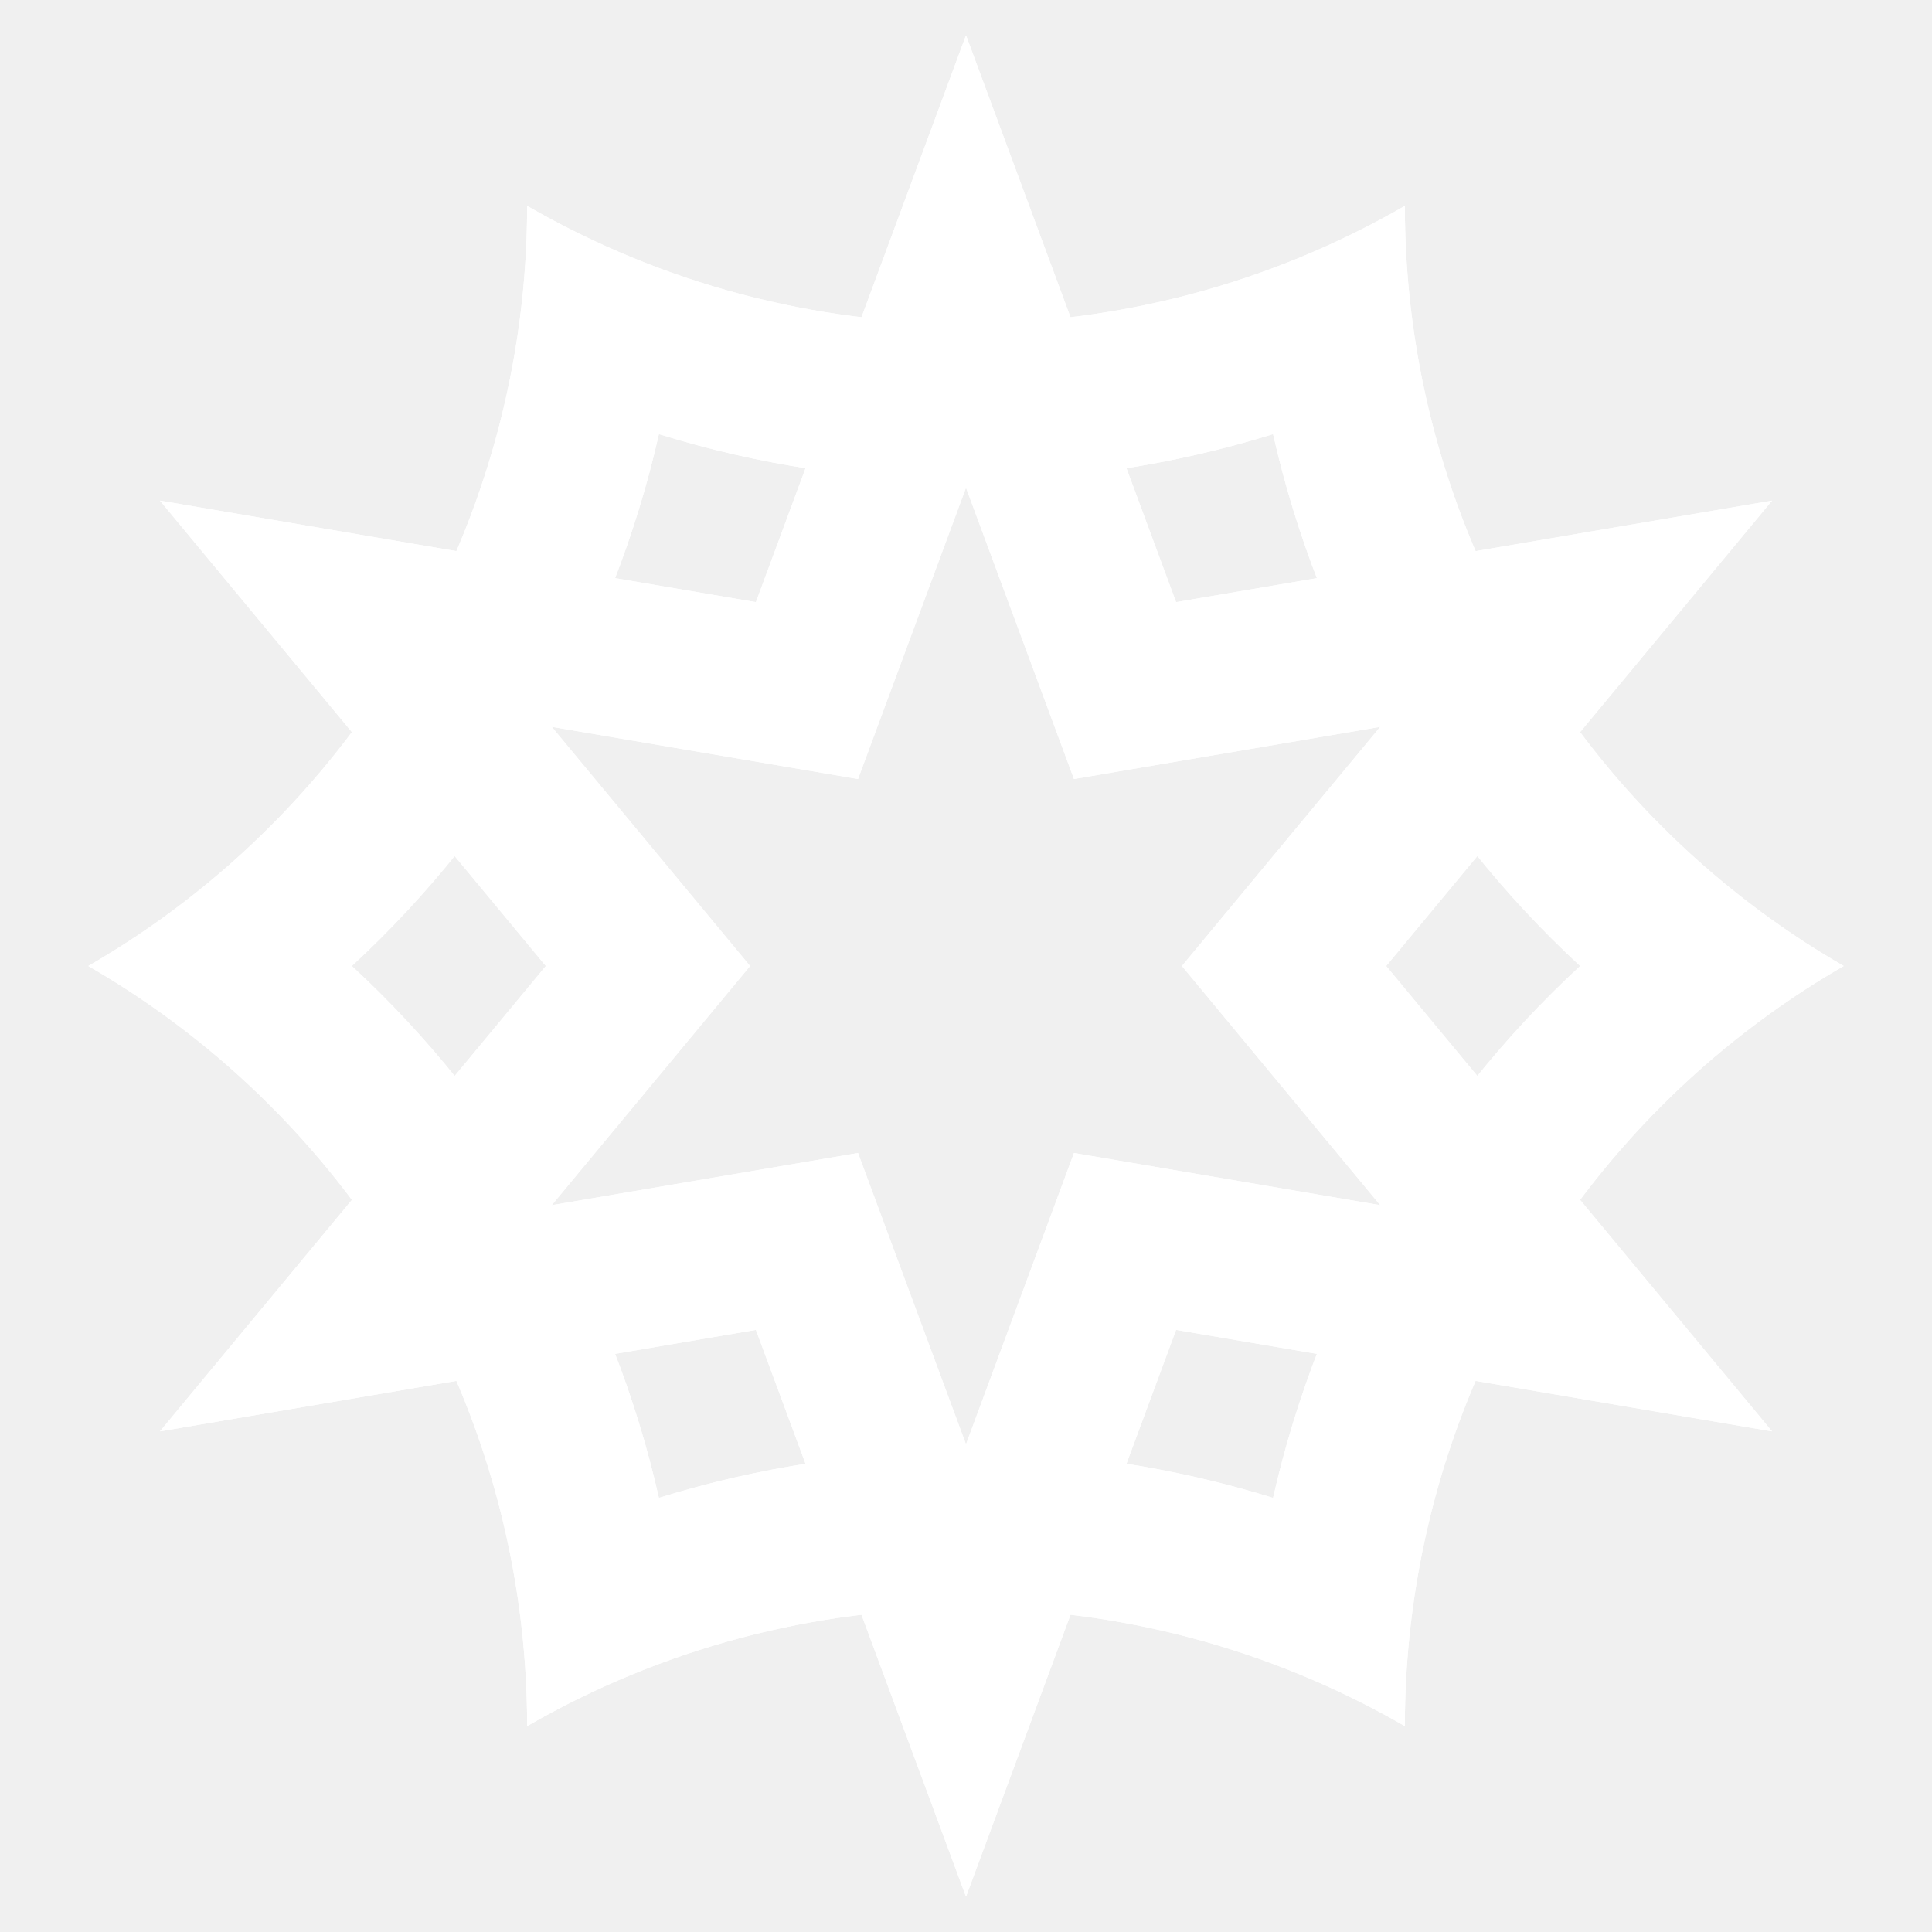
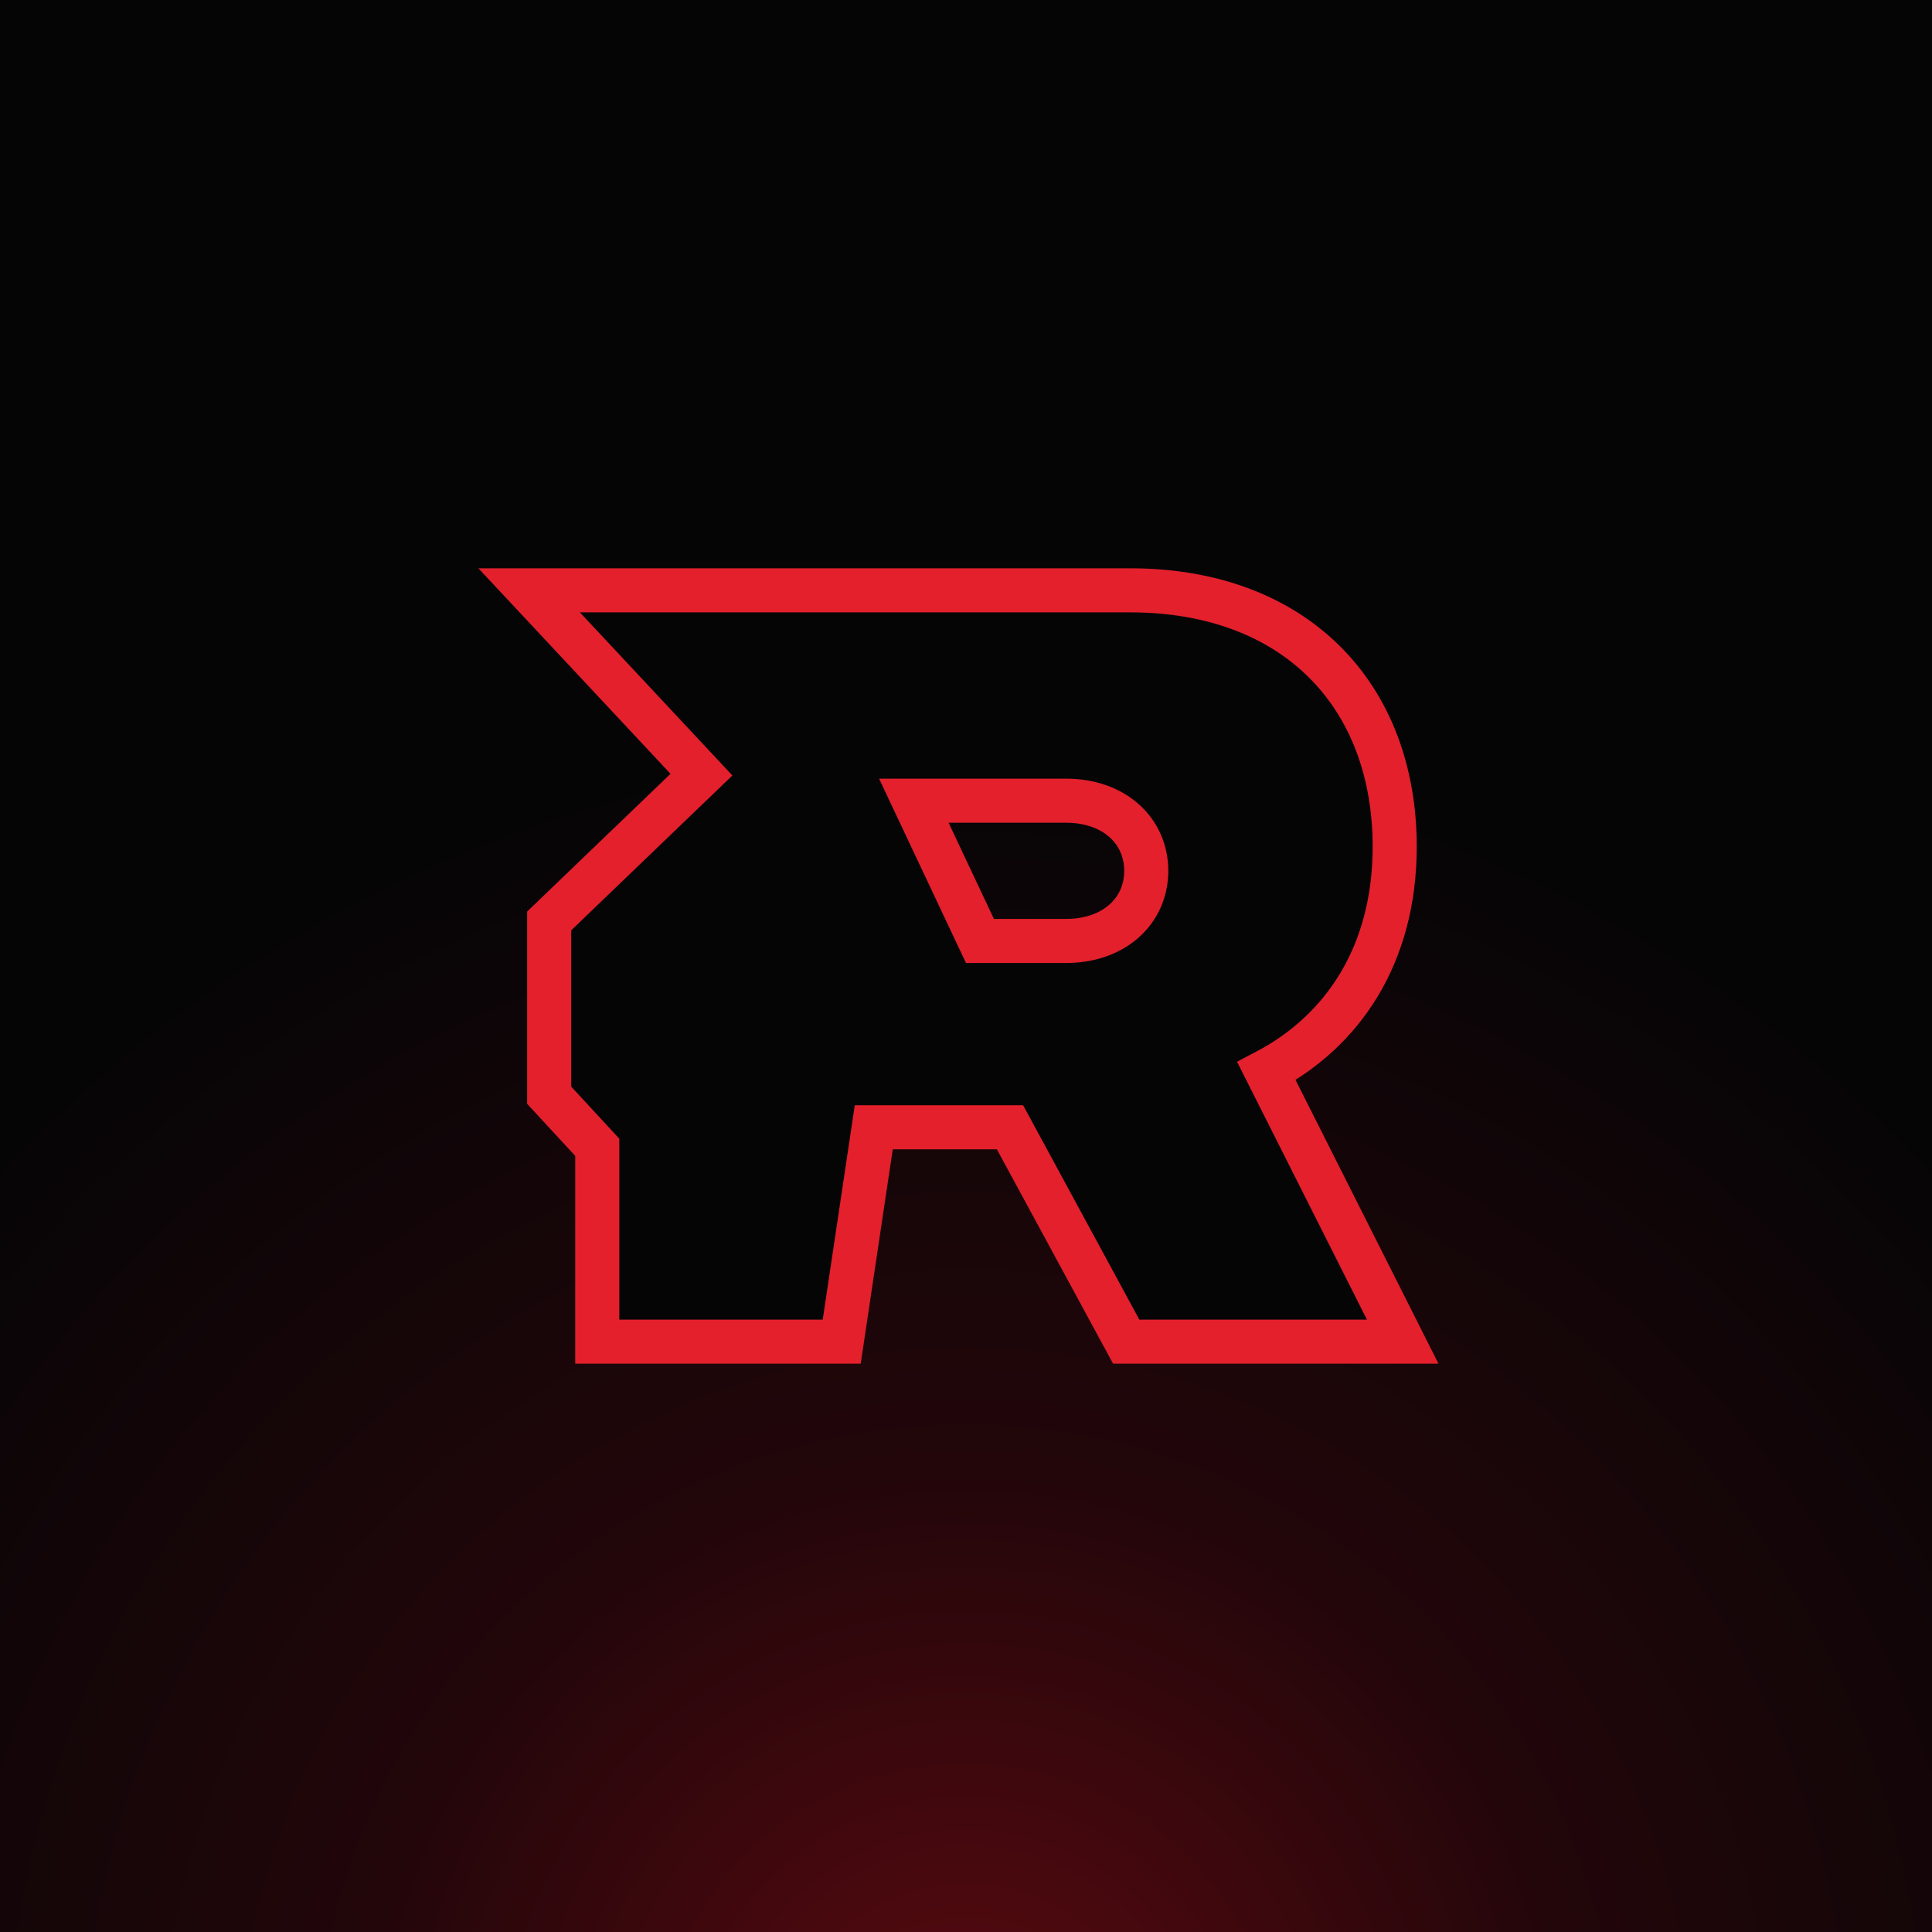
- <svg xmlns="http://www.w3.org/2000/svg" width="100%" height="100%" viewBox="0 0 1024 1024" version="1.1" xml:space="preserve" style="fill-rule:evenodd;clip-rule:evenodd;stroke-linejoin:round;stroke-miterlimit:2;">
-   <rect id="ICON_MAIN" x="0" y="0" width="1024" height="1024" style="fill:none;" />
-   <g id="ICON_MAIN1">
-     <g id="apollo.afdesign" transform="matrix(1,0,0,1,512,512)">
-       <g transform="matrix(1,0,0,1,-512,-512)">
-         <clipPath id="_clip1">
-           <rect x="0" y="0" width="1024" height="1024" />
-         </clipPath>
-         <g clip-path="url(#_clip1)">
-           <g>
-             <g transform="matrix(1.27997,0,0,1.27997,-143.345,-143.345)">
-               <g>
-                 <g transform="matrix(1.51135,0,0,1.51135,-71.7818,-193.324)">
-                   <path d="M386.266,211.675L443.827,366.986L607.111,339.18L501.389,466.686L607.111,594.191L443.827,566.385L386.266,721.696L328.704,566.385L165.42,594.191L271.143,466.686L165.42,339.18L328.704,366.986L386.266,211.675ZM386.266,335.633L356.684,415.449L272.771,401.159L327.103,466.686L272.771,532.212L356.684,517.922L386.266,597.738L415.847,517.922L499.761,532.212L445.429,466.686L499.761,401.159L415.847,415.449L386.266,335.633Z" style="fill:white;" />
-                 </g>
-                 <g transform="matrix(1.26917,-0.732758,0.732758,1.26917,-512.989,237.355)">
-                   <path d="M512,264C556.301,340.731 638.172,388 726.774,388C682.473,464.731 682.473,559.269 726.774,636C638.172,636 556.301,683.269 512,760C467.699,683.269 385.828,636 297.226,636C341.527,559.269 341.527,464.731 297.226,388C385.828,388 467.699,340.731 512,264ZM512,338.465C471.86,381.904 419.404,412.19 361.715,425.233C379.264,481.715 379.264,542.285 361.715,598.767C419.404,611.81 471.86,642.096 512,685.535C552.14,642.096 604.596,611.81 662.285,598.767C644.736,542.285 644.736,481.715 662.285,425.233C604.596,412.19 552.14,381.904 512,338.465Z" style="fill:white;" />
-                 </g>
-               </g>
-               <g>
-                 <g transform="matrix(1.51135,0,0,1.51135,-71.7818,-193.324)">
-                   <path d="M386.266,211.675L443.827,366.986L607.111,339.18L501.389,466.686L607.111,594.191L443.827,566.385L386.266,721.696L328.704,566.385L165.42,594.191L271.143,466.686L165.42,339.18L328.704,366.986L386.266,211.675ZM386.266,335.633L356.684,415.449L272.771,401.159L327.103,466.686L272.771,532.212L356.684,517.922L386.266,597.738L415.847,517.922L499.761,532.212L445.429,466.686L499.761,401.159L415.847,415.449L386.266,335.633Z" style="fill:white;" />
-                 </g>
-                 <g transform="matrix(1.26917,-0.732758,0.732758,1.26917,-512.989,237.355)">
-                   <path d="M512,264C556.301,340.731 638.172,388 726.774,388C682.473,464.731 682.473,559.269 726.774,636C638.172,636 556.301,683.269 512,760C467.699,683.269 385.828,636 297.226,636C341.527,559.269 341.527,464.731 297.226,388C385.828,388 467.699,340.731 512,264ZM512,338.465C471.86,381.904 419.404,412.19 361.715,425.233C379.264,481.715 379.264,542.285 361.715,598.767C419.404,611.81 471.86,642.096 512,685.535C552.14,642.096 604.596,611.81 662.285,598.767C644.736,542.285 644.736,481.715 662.285,425.233C604.596,412.19 552.14,381.904 512,338.465Z" style="fill:white;" />
-                 </g>
-               </g>
-             </g>
-           </g>
-         </g>
-       </g>
-     </g>
+ <svg xmlns="http://www.w3.org/2000/svg" viewBox="0 0 108 108">
+   <defs>
+     <radialGradient id="g" gradientUnits="userSpaceOnUse" cx="54" cy="116" r="76">
+       <stop offset="0" stop-color="#5A0A10" />
+       <stop offset="0.45" stop-color="#22060A" />
+       <stop offset="1" stop-color="#050506" />
+     </radialGradient>
+   </defs>
+   <rect width="108" height="108" fill="url(#g)" />
+   <g transform="translate(9.42 10.6) scale(0.112)">
+     <path fill="#050506" fill-rule="evenodd" stroke="#E3202C" stroke-width="22" stroke-linejoin="miter" d="M180 200 L480 200 C562 200 612 252 612 328 C612 382 586 420 548 440 L616 575 L478 575 L420 468 L352 468 L336 575 L214 575 L214 478 L190 452 L190 365 L266 292 Z M372 305 L448 305 C472 305 488 320 488 340 C488 360 472 375 448 375 L405 375 Z" />
  </g>
</svg>
